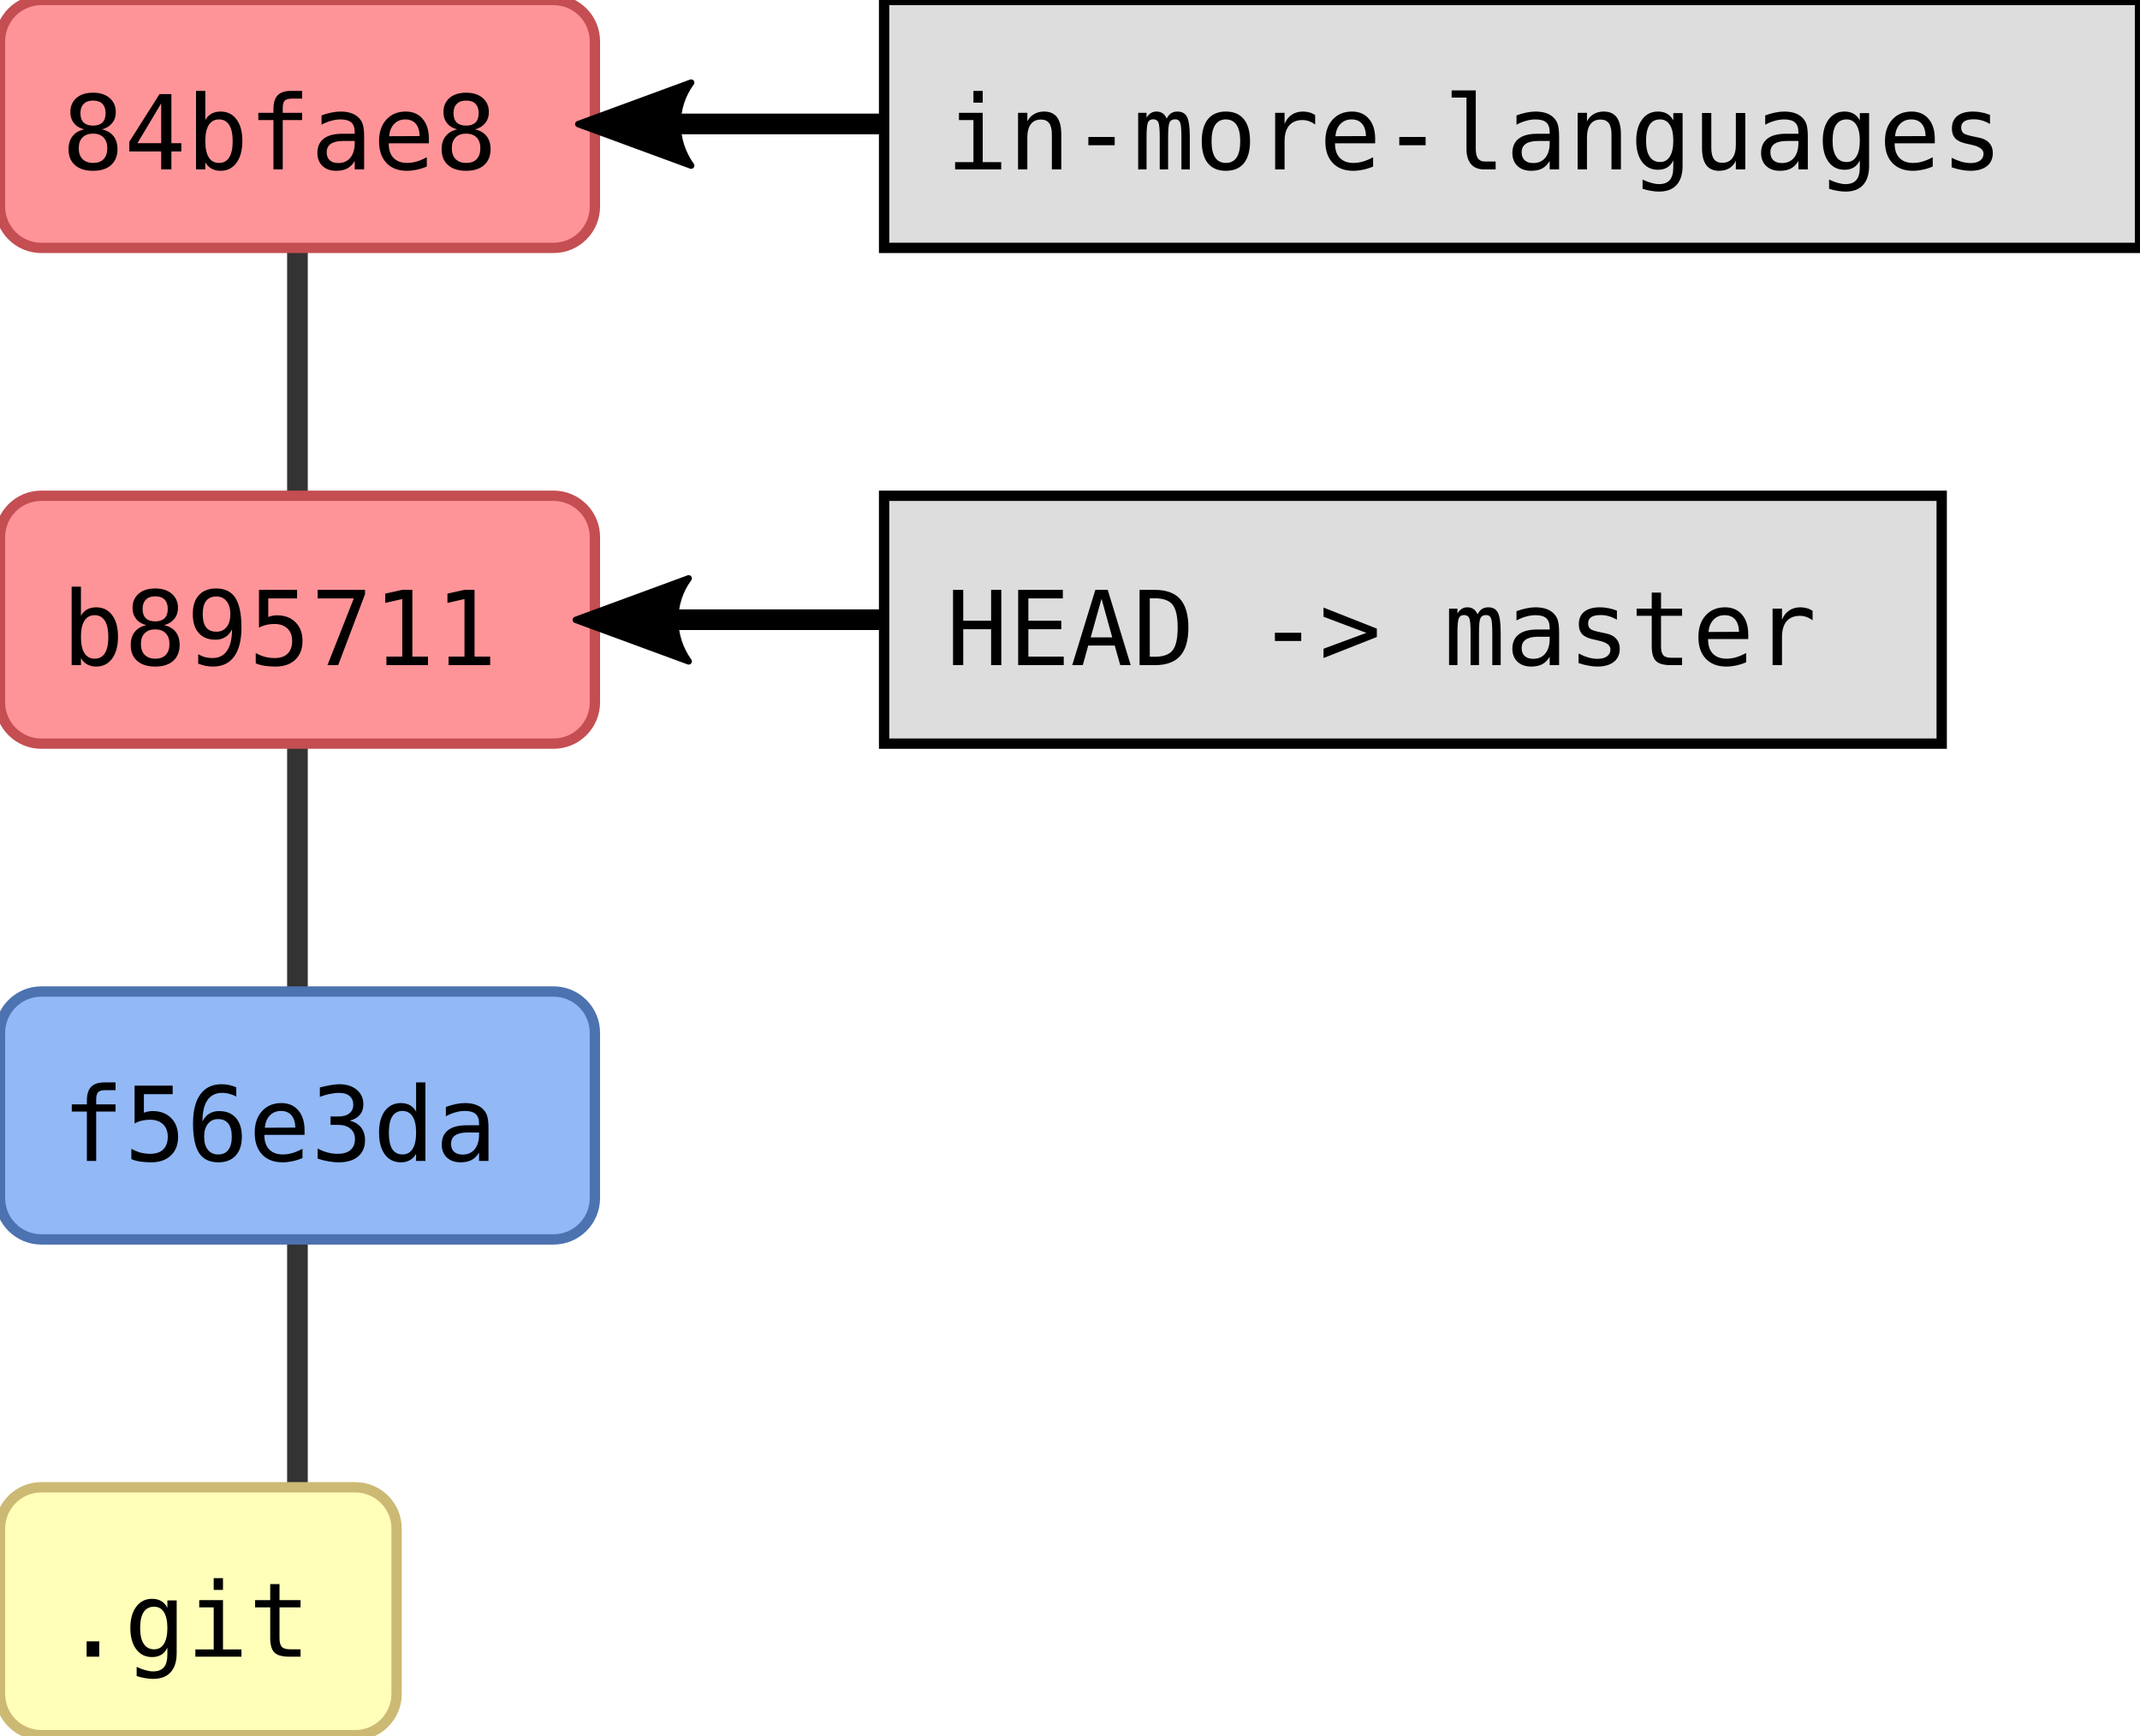
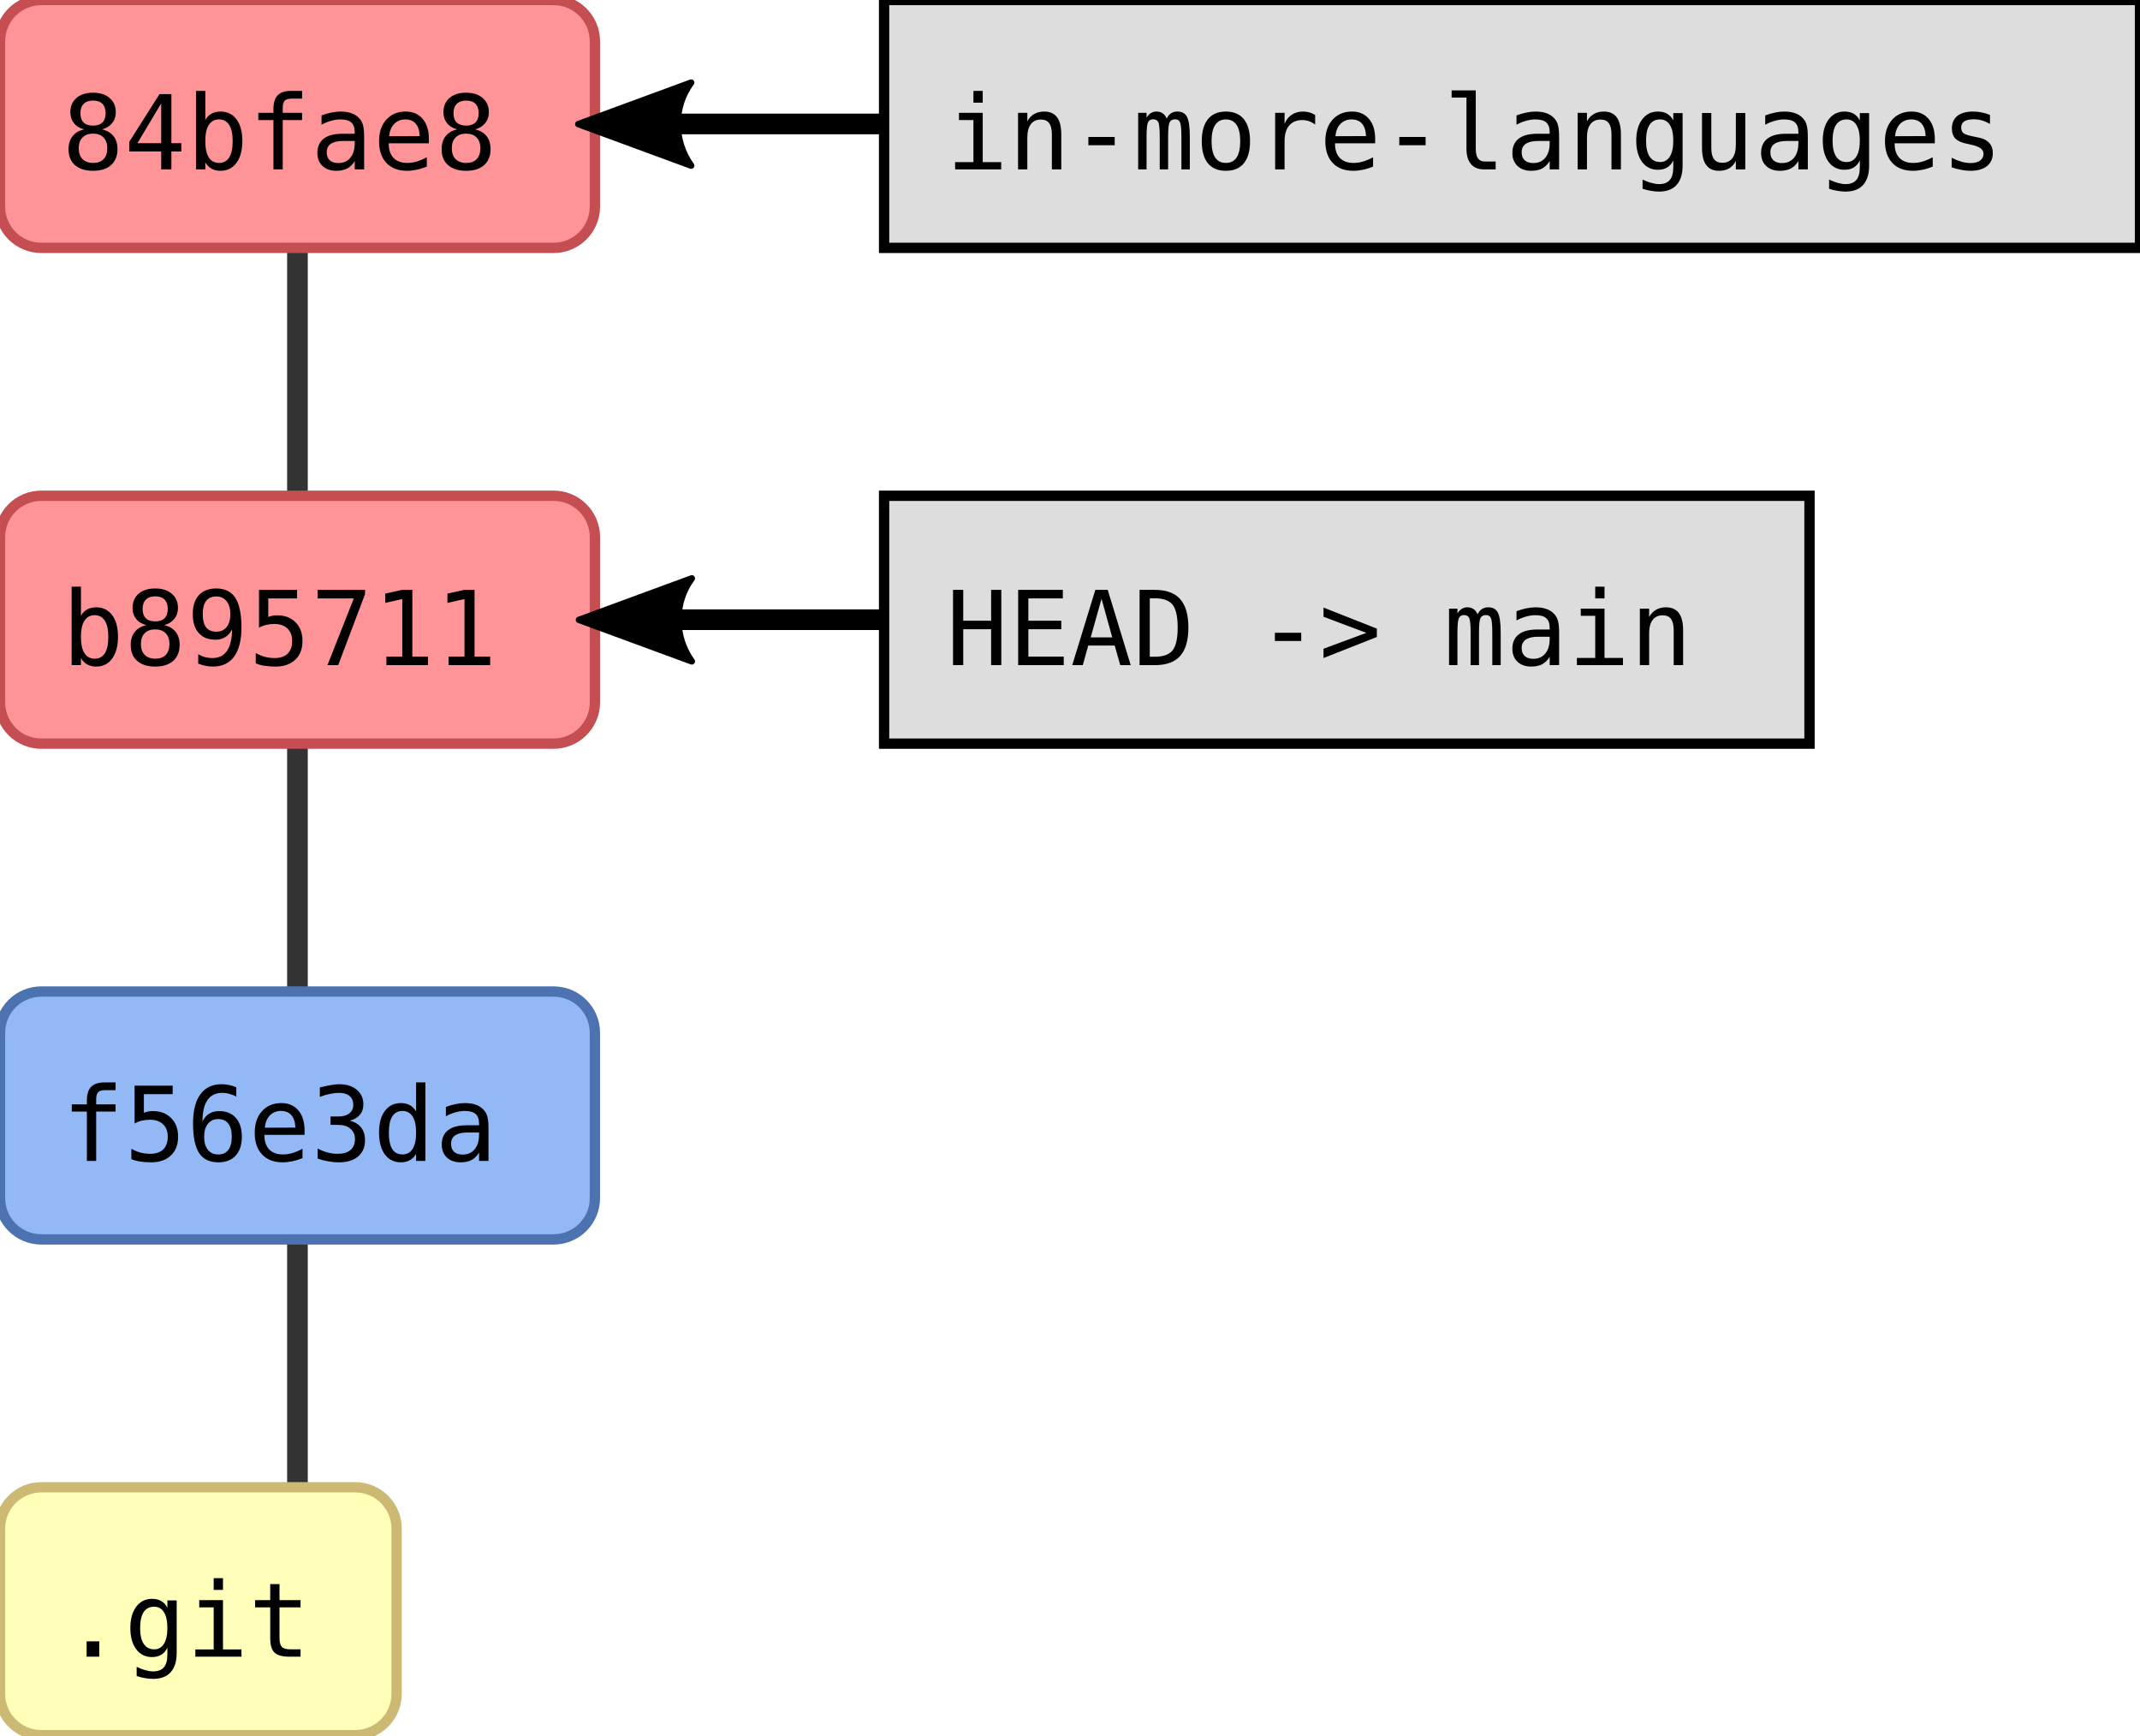
<svg xmlns="http://www.w3.org/2000/svg" width="259.0" height="210.0" id="svg2" version="1.1">
  <defs id="defs4">
    <marker orient="auto" refY="0.0" refX="0.0" id="fullmarker" style="overflow:visible;">
      <path style="opacity:1.0;fill:#000000;stroke:#000000;fill-rule:evenodd;stroke-width:0.625;stroke-linejoin:round;" d="M 8.719,4.034 L -2.207,0.016 L 8.719,-4.002 C 6.973,-1.63 6.983,1.616 8.719,4.034 z " transform="scale(0.5) rotate(180) translate(0,0)" />
    </marker>
    <marker orient="auto" refY="0.0" refX="0.0" id="ghostmarker" style="overflow:visible;">
      <path style="opacity:0.2;fill:#000000;stroke:#000000;fill-rule:evenodd;stroke-width:0.625;stroke-linejoin:round;" d="M 8.719,4.034 L -2.207,0.016 L 8.719,-4.002 C 6.973,-1.63 6.983,1.616 8.719,4.034 z " transform="scale(0.5) rotate(180) translate(0,0)" />
    </marker>
  </defs>
  <g transform="translate(-0.0,180.0) rotate(0)" id="layer1">
-     <line x1="36.0" y1="-105.0" x2="36.0" y2="-165.0" style="stroke:#000000;                         stroke-width:2.5;                         stroke-opacity:0.8" />
    <line x1="36.0" y1="-45.0" x2="36.0" y2="-105.0" style="stroke:#000000;                         stroke-width:2.5;                         stroke-opacity:0.8" />
    <line x1="36.0" y1="15.0" x2="36.0" y2="-45.0" style="stroke:#000000;                         stroke-width:2.5;                         stroke-opacity:0.8" />
-     <rect style="fill:#ff9498;                         stroke:#C44E52;                         stroke-width:1.25;                         stroke-miterlimit:4;                         stroke-opacity:1.0;                         stroke-dasharray:none" width="72.0" height="30.0" x="0.0" y="-120.0" ry="5.0" />
-     <text style="font-size:12.5px;                         font-style:normal;                         font-weight:normal;                         line-height:125%%;                         letter-spacing:0px;                         word-spacing:0px;                         fill:#000000;                         fill-opacity:1.0;                         stroke:none;                         font-family:DejaVu Sans Mono" x="7.5" y="-99.5">b895711</text>
+     <line x1="36.0" y1="-105.0" x2="36.0" y2="-165.0" style="stroke:#000000;                         stroke-width:2.5;                         stroke-opacity:0.8" />
    <rect style="fill:#92b8f6;                         stroke:#4C72B0;                         stroke-width:1.25;                         stroke-miterlimit:4;                         stroke-opacity:1.0;                         stroke-dasharray:none" width="72.0" height="30.0" x="0.0" y="-60.0" ry="5.0" />
    <text style="font-size:12.5px;                         font-style:normal;                         font-weight:normal;                         line-height:125%%;                         letter-spacing:0px;                         word-spacing:0px;                         fill:#000000;                         fill-opacity:1.0;                         stroke:none;                         font-family:DejaVu Sans Mono" x="7.5" y="-39.5">f56e3da</text>
    <rect style="fill:#ffffba;                         stroke:#CCB974;                         stroke-width:1.25;                         stroke-miterlimit:4;                         stroke-opacity:1.0;                         stroke-dasharray:none" width="48.0" height="30.0" x="0.0" y="0.0" ry="5.0" />
    <text style="font-size:12.5px;                         font-style:normal;                         font-weight:normal;                         line-height:125%%;                         letter-spacing:0px;                         word-spacing:0px;                         fill:#000000;                         fill-opacity:1.0;                         stroke:none;                         font-family:DejaVu Sans Mono" x="7.5" y="20.5">.git</text>
    <rect style="fill:#ff9498;                         stroke:#C44E52;                         stroke-width:1.25;                         stroke-miterlimit:4;                         stroke-opacity:1.0;                         stroke-dasharray:none" width="72.0" height="30.0" x="0.0" y="-180.0" ry="5.0" />
    <text style="font-size:12.5px;                         font-style:normal;                         font-weight:normal;                         line-height:125%%;                         letter-spacing:0px;                         word-spacing:0px;                         fill:#000000;                         fill-opacity:1.0;                         stroke:none;                         font-family:DejaVu Sans Mono" x="7.5" y="-159.5">84bfae8</text>
-     <path style="fill:none;                  stroke:#000000;                  stroke-width:2.5;                  stroke-linecap:butt;                  stroke-linejoin:miter;                  stroke-opacity:1.0;                  marker-end:url(#fullmarker);                  stroke-miterlimit:4;                  stroke-dasharray:none" d="M 171.0,-105.0 72.45,-105.0" />
-     <rect style="fill:#dddddd;                         stroke:#000000;                         stroke-width:1.25;                         stroke-miterlimit:4;                         stroke-opacity:1.0;                         stroke-dasharray:none" width="128.0" height="30.0" x="107.0" y="-120.0" ry="0.0" />
-     <text style="font-size:12.5px;                         font-style:normal;                         font-weight:normal;                         line-height:125%%;                         letter-spacing:0px;                         word-spacing:0px;                         fill:#000000;                         fill-opacity:1.0;                         stroke:none;                         font-family:DejaVu Sans Mono" x="114.5" y="-99.5">HEAD -&gt; master</text>
+     <rect style="fill:#ff9498;                         stroke:#C44E52;                         stroke-width:1.25;                         stroke-miterlimit:4;                         stroke-opacity:1.0;                         stroke-dasharray:none" width="72.0" height="30.0" x="0.0" y="-120.0" ry="5.0" />
+     <text style="font-size:12.5px;                         font-style:normal;                         font-weight:normal;                         line-height:125%%;                         letter-spacing:0px;                         word-spacing:0px;                         fill:#000000;                         fill-opacity:1.0;                         stroke:none;                         font-family:DejaVu Sans Mono" x="7.5" y="-99.5">b895711</text>
    <path style="fill:none;                  stroke:#000000;                  stroke-width:2.5;                  stroke-linecap:butt;                  stroke-linejoin:miter;                  stroke-opacity:1.0;                  marker-end:url(#fullmarker);                  stroke-miterlimit:4;                  stroke-dasharray:none" d="M 183.0,-165.0 72.75,-165.0" />
    <rect style="fill:#dddddd;                         stroke:#000000;                         stroke-width:1.25;                         stroke-miterlimit:4;                         stroke-opacity:1.0;                         stroke-dasharray:none" width="152.0" height="30.0" x="107.0" y="-180.0" ry="0.0" />
    <text style="font-size:12.5px;                         font-style:normal;                         font-weight:normal;                         line-height:125%%;                         letter-spacing:0px;                         word-spacing:0px;                         fill:#000000;                         fill-opacity:1.0;                         stroke:none;                         font-family:DejaVu Sans Mono" x="114.5" y="-159.5">in-more-languages</text>
+     <path style="fill:none;                  stroke:#000000;                  stroke-width:2.5;                  stroke-linecap:butt;                  stroke-linejoin:miter;                  stroke-opacity:1.0;                  marker-end:url(#fullmarker);                  stroke-miterlimit:4;                  stroke-dasharray:none" d="M 163.0,-105.0 72.83,-105.0" />
+     <rect style="fill:#dddddd;                         stroke:#000000;                         stroke-width:1.25;                         stroke-miterlimit:4;                         stroke-opacity:1.0;                         stroke-dasharray:none" width="112.0" height="30.0" x="107.0" y="-120.0" ry="0.0" />
+     <text style="font-size:12.5px;                         font-style:normal;                         font-weight:normal;                         line-height:125%%;                         letter-spacing:0px;                         word-spacing:0px;                         fill:#000000;                         fill-opacity:1.0;                         stroke:none;                         font-family:DejaVu Sans Mono" x="114.5" y="-99.5">HEAD -&gt; main</text>
  </g>
</svg>
